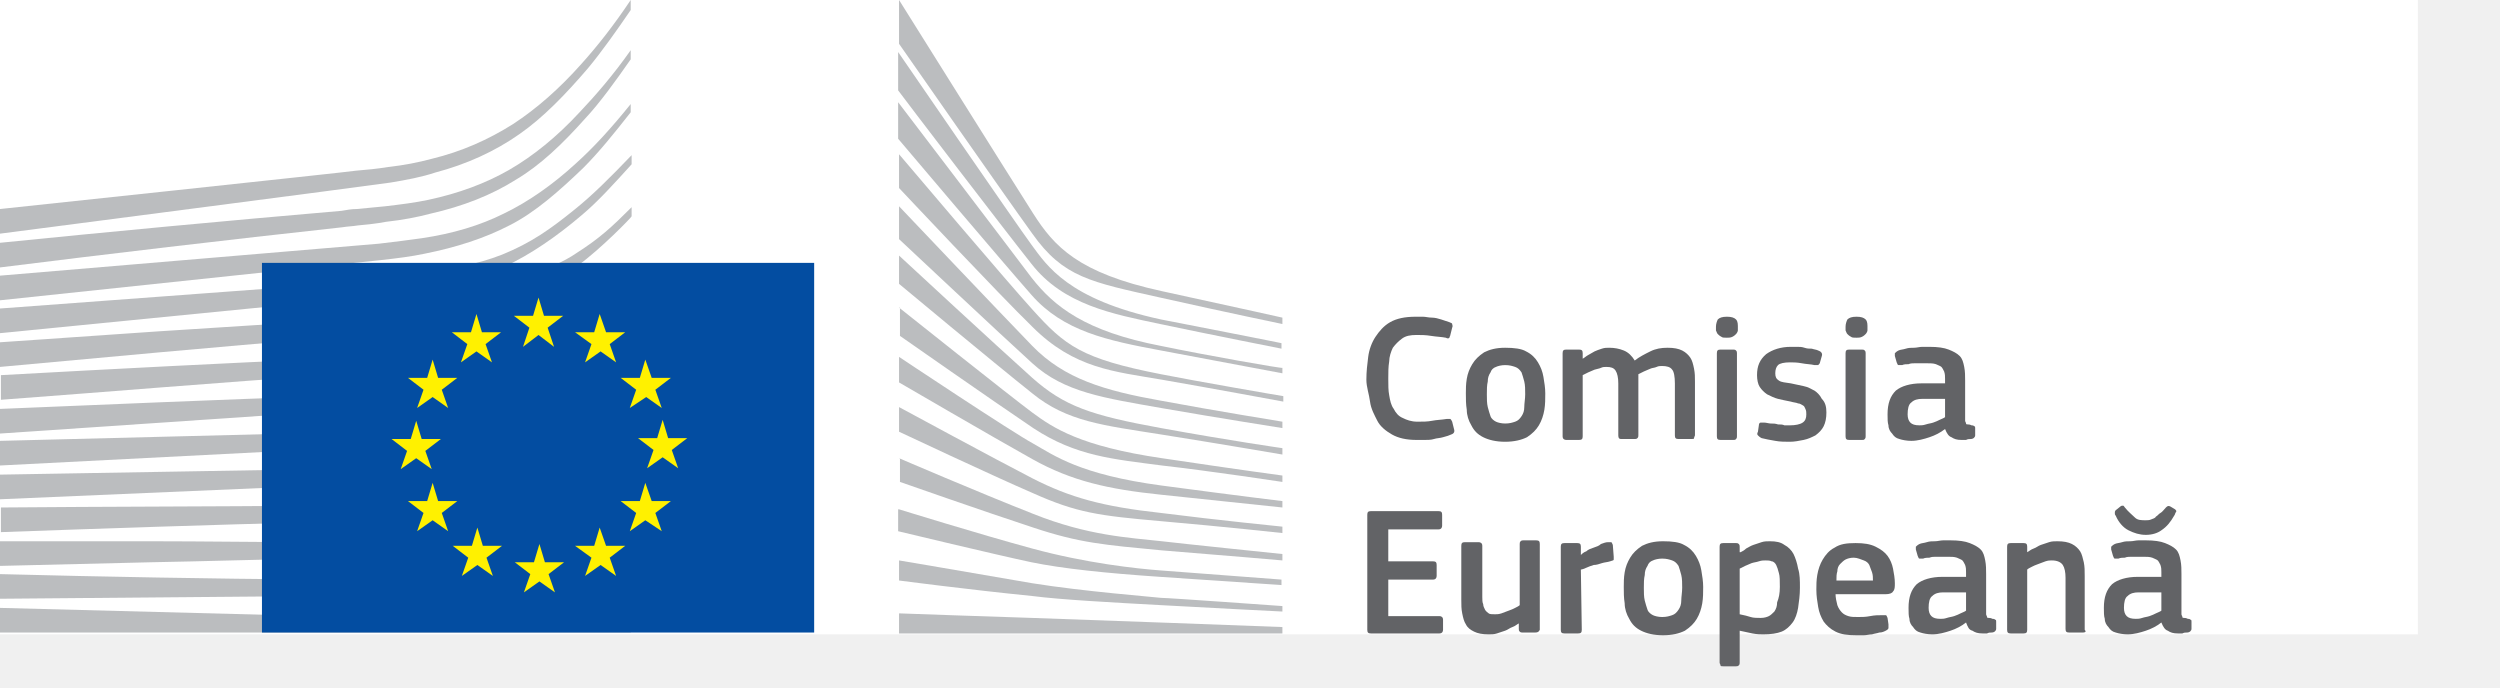
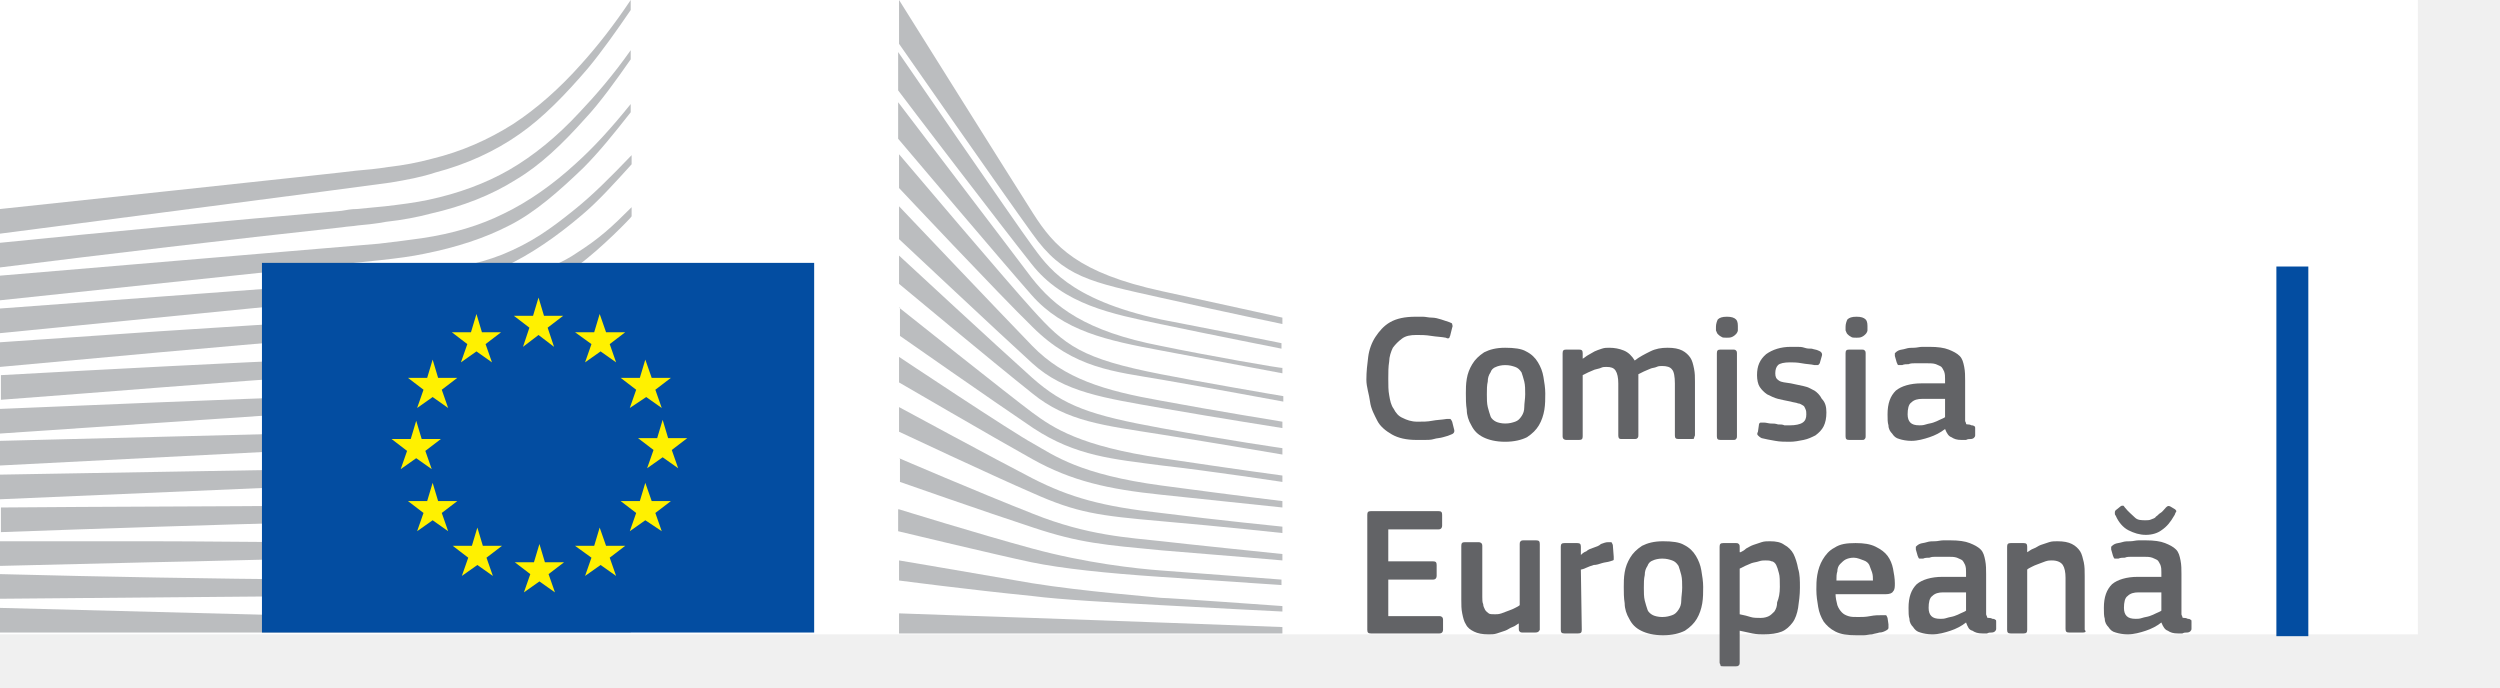
<svg xmlns="http://www.w3.org/2000/svg" version="1.1" id="Layer_1" x="0px" y="0px" viewBox="0 0 273.9 75.3" style="enable-background:new 0 0 273.9 75.3;" xml:space="preserve">
  <style type="text/css">
	.st0{fill:#FFFFFF;}
	.st1{fill:#BBBDBF;}
	.st2{fill:#034DA1;}
	.st3{fill:#FFF100;}
	.st4{fill:#626366;}
</style>
  <g>
    <path id="path-3" class="st0" d="M0,0h264.9v69.5H0V0z" />
  </g>
  <g id="Page-1">
    <g id="Version-2-menu" transform="translate(-131, -108)">
      <g id="Site-header" transform="translate(131, 108)">
        <g id="logo-copy">
          <g id="Group-20">
            <g id="Clip-39-Copy">
					</g>
            <g id="Group-18-Copy">
-               <path id="Fill-40" class="st1" d="M0,25.6c0,0,41.6-5.4,42.8-5.6c1.8-0.3,3.4-0.6,4.9-1.1c3.4-0.9,6.5-2.3,9.2-4.2        c2.6-1.8,5.1-4.4,7.5-7.2c1.5-1.8,3.2-4.2,4.7-6.4V0c-1.8,2.7-3.6,5-5.4,7c-2.4,2.7-4.9,4.9-7.5,6.6c-2.7,1.7-5.6,3-8.9,3.8        c-1.5,0.4-3,0.7-4.8,0.9c-1.2,0.2-2.3,0.3-3.5,0.4c-0.4,0.1-39,4.2-39,4.2V25.6z" />
+               <path id="Fill-40" class="st1" d="M0,25.6c0,0,41.6-5.4,42.8-5.6c1.8-0.3,3.4-0.6,4.9-1.1c3.4-0.9,6.5-2.3,9.2-4.2        c2.6-1.8,5.1-4.4,7.5-7.2c1.5-1.8,3.2-4.2,4.7-6.4V0c-1.8,2.7-3.6,5-5.4,7c-2.4,2.7-4.9,4.9-7.5,6.6c-2.7,1.7-5.6,3-8.9,3.8        c-1.5,0.4-3,0.7-4.8,0.9c-1.2,0.2-2.3,0.3-3.5,0.4c-0.4,0.1-39,4.2-39,4.2S0,25.6,0,25.6z" />
              <path id="Fill-41" class="st1" d="M55.8,18.6c-2.6,1.5-5.6,2.6-8.9,3.3c-1.4,0.3-3,0.5-4.7,0.7c-1,0.1-2.1,0.2-3.1,0.3        c-0.6,0-1.1,0.1-1.7,0.2C24.6,24.2,11.9,25.4,0,26.6v2.7c12-1.5,24.7-3,37.5-4.4c0.6-0.1,1.1-0.1,1.7-0.2        c1-0.1,2.1-0.2,3.1-0.4c1.8-0.2,3.4-0.5,4.9-0.9c3.5-0.8,6.6-2,9.3-3.7c2.7-1.6,5.1-3.9,7.6-6.7c1.6-1.7,3.4-4.2,5-6.5v-1        c-1.9,2.7-3.8,4.9-5.6,6.8C61,15,58.4,17.1,55.8,18.6" />
              <path id="Fill-42" class="st1" d="M63.1,17.9c-2.5,2.3-5.2,4.2-7.9,5.5c-2.6,1.3-5.6,2.2-9,2.7c-1.4,0.2-3,0.4-4.7,0.6L0,30.2        v2.7L36.9,29l4.8-0.5c1.8-0.2,3.4-0.4,4.8-0.7c3.5-0.7,6.6-1.7,9.3-3.1c2.8-1.4,5.5-3.8,8.1-6.3c1.7-1.7,3.4-3.8,5.2-6.1v-0.9        C67,14,65.1,16.1,63.1,17.9" />
              <path id="Fill-43" class="st1" d="M53.1,32c-2.4,1.4-4.2,2.1-7.7,2.5c-2.1,0.2-4.2,0.3-6.3,0.4c-1,0.1-2,0.1-3,0.2        c-6.3,0.4-12.4,0.8-18.7,1.2L0,37.5v2.7l17.5-1.6c5.7-0.5,12.2-1.1,18.7-1.6l4.7-0.4c1.8-0.1,3.3-0.3,4.7-0.5        c3.6-0.5,6.6-1.2,9.3-2.2c2.9-1.1,5.6-2.8,8.4-4.8c2.5-1.8,5.9-5.3,5.9-5.4v-1c-2.2,2.2-3.5,3.4-6,5        C60.2,29.8,55.2,30.8,53.1,32" />
              <path id="Fill-44" class="st1" d="M54,37.2c-2.6,0.8-5.6,1.3-9,1.6c-1.4,0.1-2.9,0.2-4.6,0.3l-4.6,0.2        c-11.5,0.5-23,1.1-35.7,1.8v2.7c12.1-0.9,23.9-1.9,35.8-2.7l4.6-0.3c1.8-0.1,3.3-0.2,4.7-0.4c3.5-0.4,6.6-1,9.2-1.9        c3-0.9,5.9-2.3,8.6-4.1c2-1.3,4-2.8,6.2-4.7l0,0c-2.3,2-4.5,2.4-6.7,3.8C59.7,35.1,56.8,36.3,54,37.2" />
              <path id="Fill-45" class="st1" d="M53.5,41.7c-2.6,0.6-5.5,1-9,1.3c-1.4,0.1-2.8,0.2-4.6,0.2l-4.6,0.2        C23.8,43.8,12,44.3,0,44.8v2.7c11.9-0.8,23.6-1.6,35.4-2.4l4.6-0.3c1.8-0.1,3.3-0.2,4.6-0.3c3.6-0.3,6.5-0.8,9.2-1.5        c3-0.8,6-1.9,8.7-3.4c2.1-1.1,4.3-2.5,6.5-4.2v-1.2c-2.4,1.7-4.7,3.2-7,4.3C59.4,40,56.5,41,53.5,41.7" />
              <path id="Fill-46" class="st1" d="M53.1,46.1c-2.6,0.5-5.5,0.8-9,1c-1.3,0.1-2.7,0.1-4.5,0.2L0,48.3V51l35.1-1.8l4.6-0.2        c1.8-0.1,3.2-0.2,4.6-0.3c3.5-0.3,6.4-0.7,9.1-1.2c3.1-0.6,6-1.6,8.8-2.8c2.3-1,4.5-2.1,6.9-3.6V40c-2.5,1.5-4.9,2.7-7.3,3.6        C59.1,44.7,56.1,45.6,53.1,46.1" />
              <path id="Fill-47" class="st1" d="M52.8,50.5c-4.9,0.7-9.9,0.7-14.7,0.8c-1.1,0-2.2,0-3.3,0.1L0,52v2.7l34.9-1.5        c1.1-0.1,2.2-0.1,3.3-0.1c4.9-0.2,9.9-0.4,14.8-1.2c3.1-0.5,6.1-1.2,8.9-2.2c2.3-0.8,4.7-1.8,7.2-3v-1        c-2.6,1.2-5.1,2.2-7.5,2.9C58.8,49.5,55.9,50.1,52.8,50.5" />
              <path id="Fill-48" class="st1" d="M52.6,55c-4.6,0.4-9.2,0.4-13.7,0.4c-1.4,0-2.8,0-4.2,0c-11.5,0.1-23,0.1-34.6,0.2v2.7        c11.1-0.4,22.9-0.8,34.7-1.1c1.4,0,2.8-0.1,4.2-0.1c4.5-0.1,9.2-0.2,13.8-0.7c3.2-0.3,6.1-0.9,8.9-1.6c2.4-0.6,5-1.4,7.5-2.4        v-1c-2.6,0.9-5.2,1.7-7.7,2.3C58.6,54.3,55.7,54.7,52.6,55" />
              <path id="Fill-49" class="st1" d="M52.4,59.4c-1.9,0.1-4,0.1-6.3,0.1c-0.9,0-1.8,0-2.6,0l-9-0.1c-6.1,0-12.2-0.1-17.9-0.1        L0,59.3V62l16.6-0.4c5.7-0.1,11.8-0.3,17.9-0.4l9-0.1c2.5,0,5.7-0.1,9-0.3c3.2-0.2,6.1-0.5,9-1c2.5-0.4,5.1-1,7.7-1.6v-1        c-2.7,0.6-5.3,1.1-7.9,1.5C58.5,59,55.6,59.3,52.4,59.4" />
              <path id="Fill-50" class="st1" d="M43.3,63.6l-8.9-0.1C23,63.4,11.6,63.2,0,62.9v2.7c11.1-0.1,22.8-0.2,34.4-0.3l8.9-0.1        c3-0.1,6-0.1,8.9-0.2c6.1-0.2,11.6-0.6,16.8-1.3v-0.9c-5.2,0.6-10.7,0.9-16.8,0.9C49.3,63.7,46.3,63.7,43.3,63.6" />
              <path id="Fill-51" class="st1" d="M69.1,68.4L0,66.6v2.7h69.1V68.4z" />
              <path id="Fill-52" class="st1" d="M62.9,23c-2.6,2.1-4.7,3.6-7.9,4.9c-2.8,1.1-5.8,1.6-9.2,2.1c-2.2,0.3-4.5,0.8-6.7,0.9        c-0.9,0.1-1.8,0.1-2.7,0.2L0,33.8v2.7l36.5-3.6l4.7-0.4c1.8-0.2,3.3-0.4,4.8-0.6c3.5-0.6,6.6-1.4,9.3-2.7        c2.8-1.3,5.7-3.3,8.4-5.6c1.8-1.5,3.6-3.5,5.5-5.6v-1C66.8,19.5,64.9,21.4,62.9,23" />
              <path id="Fill-53" class="st1" d="M98.5,0c0,0,12.4,19.8,14.7,23.4c2.3,3.6,4.9,6.5,14.1,8.5s13.2,2.9,13.2,2.9v0.7        c0,0-5.8-1.2-13.4-2.9s-10.6-2.2-14-7c-2.9-4-14.6-20.8-14.6-20.8V0z" />
              <path id="Fill-54" class="st1" d="M98.5,22.6c0,0,11.3,11.9,14.6,15.3c3.5,3.6,7.9,4.9,14.1,6c5.9,1.1,13.3,2.3,13.3,2.3v0.7        c0,0-7-1.1-13.3-2.2c-6.2-1.1-10.6-1.7-14.1-4.9c-3.2-2.9-14.6-13.6-14.6-13.6V22.6z" />
              <path id="Fill-55" class="st1" d="M98.5,28c0,0,10.8,10,14.6,13.4c3.5,3.1,6.4,4.1,14.1,5.5s13.3,2.2,13.3,2.2v0.7        c0,0-7-1.2-13.3-2.2s-10.3-1.4-14.1-4.5c-4.4-3.5-14.6-12-14.6-12V28z" />
-               <path id="Fill-56" class="st1" d="M98.5,33.7c0,0,12.3,9.8,14.6,11.5c2.3,1.7,5.3,3.7,14.2,5c8.7,1.3,13.2,1.9,13.2,1.9v0.7        c0,0-7.9-1.2-13.2-1.8c-5.3-0.7-9.4-1-14.1-4.1c-4.6-3.1-14.6-10.1-14.6-10.1v-3.1H98.5z" />
+               <path id="Fill-56" class="st1" d="M98.5,33.7c0,0,12.3,9.8,14.6,11.5c2.3,1.7,5.3,3.7,14.2,5c8.7,1.3,13.2,1.9,13.2,1.9v0.7        c0,0-7.9-1.2-13.2-1.8c-5.3-0.7-9.4-1-14.1-4.1c-4.6-3.1-14.6-10.1-14.6-10.1v-3.1C98.6,33.7,98.5,33.7,98.5,33.7z" />
              <path id="Fill-57" class="st1" d="M98.5,39.1c0,0,12.3,8.2,14.7,9.5c2.3,1.3,5.1,3.4,14.1,4.6c9,1.2,13.2,1.7,13.2,1.7v0.7        c0,0-7.5-0.8-13.3-1.4c-5.8-0.6-9.8-1.5-14.1-3.9c-4.3-2.4-14.6-8.4-14.6-8.4V39.1z" />
              <path id="Fill-58" class="st1" d="M98.5,44.6c0,0,10.9,5.9,14.6,7.8c4.1,2.1,7.7,3.1,14.1,3.8c6.3,0.8,13.3,1.5,13.3,1.5v0.7        c0,0-6.4-0.7-13.3-1.3c-6.8-0.6-9.2-0.9-14.1-3.1c-4.4-1.9-14.6-6.7-14.6-6.7V44.6z" />
-               <path id="Fill-59" class="st1" d="M98.5,50.2c0,0,8.6,3.7,14.7,6.1c6,2.4,10.5,2.6,14.1,3c1.6,0.2,13.2,1.4,13.2,1.4v0.7        c0,0-6.9-0.6-13.2-1.1c-6.3-0.6-9-0.8-14.1-2.5c-5.2-1.7-14.6-5-14.6-5v-2.6H98.5z" />
-               <path id="Fill-60" class="st1" d="M98.5,55.8c0,0,8.7,2.7,14.6,4.3s11.4,2.2,14.1,2.4s13.2,1,13.2,1v0.6c0,0-6-0.4-13.3-0.9        c-5.9-0.4-10.7-0.9-14.1-1.6c-3.8-0.8-14.6-3.4-14.6-3.4v-2.4H98.5z" />
+               <path id="Fill-59" class="st1" d="M98.5,50.2c0,0,8.6,3.7,14.7,6.1c6,2.4,10.5,2.6,14.1,3c1.6,0.2,13.2,1.4,13.2,1.4v0.7        c0,0-6.9-0.6-13.2-1.1c-6.3-0.6-9-0.8-14.1-2.5c-5.2-1.7-14.6-5-14.6-5v-2.6C98.6,50.2,98.5,50.2,98.5,50.2z" />
+               <path id="Fill-60" class="st1" d="M98.5,55.8c0,0,8.7,2.7,14.6,4.3s11.4,2.2,14.1,2.4s13.2,1,13.2,1v0.6c0,0-6-0.4-13.3-0.9        c-5.9-0.4-10.7-0.9-14.1-1.6c-3.8-0.8-14.6-3.4-14.6-3.4v-2.4C98.4,55.8,98.5,55.8,98.5,55.8z" />
              <path id="Fill-61" class="st1" d="M98.5,61.4c0,0,7.1,1.2,14.6,2.5c5.6,0.9,13.3,1.5,14.1,1.6c0.8,0,13.3,0.9,13.3,0.9V67        c0,0-8-0.4-13.3-0.7c-5.5-0.3-11-0.6-14.1-1c-7-0.7-14.6-1.7-14.6-1.7V61.4z" />
              <path id="Fill-62" class="st1" d="M98.5,67.2c0,0,11.2,0.4,14.6,0.5s27.4,1,27.4,1v0.7h-42V67.2z" />
              <path id="Fill-63" class="st1" d="M127.2,35c-10.2-2.2-12.5-5.9-14.2-8.2S98.4,5.7,98.4,5.7v4.2c0.5,0.7,11.5,15.1,14.6,19        c3.5,4.5,8.9,5.5,14.1,6.6c5.2,1.1,13.3,2.7,13.3,2.7v-0.6C140.5,37.6,129.8,35.5,127.2,35" />
              <path id="Fill-64" class="st1" d="M127.2,37.9c-8.3-1.6-11.7-4.3-14.2-7.5c-2.4-3.2-14.6-19.2-14.6-19.2v4        c0.5,0.6,11.6,13.7,14.6,17.1c3.5,4,8.3,5,14.2,6.1s13.3,2.5,13.3,2.5v-0.6C140.5,40.4,132,38.9,127.2,37.9" />
              <path id="Fill-65" class="st1" d="M127.2,41c-8.7-1.7-10.5-3.1-14.1-7.1c-2.3-2.5-14.1-16.4-14.6-17v3.7        c0,0,11,11.7,14.6,15.2c4.6,4.6,9,4.9,14.2,5.8c5.2,0.9,13.3,2.4,13.3,2.4v-0.6C140.5,43.4,130.7,41.7,127.2,41" />
              <path id="Fill-66" class="st2" d="M89.3,28.8H28.7v40.5h60.5V28.8H89.3z" />
              <path id="Fill-67" class="st3" d="M59.6,34.6h2.1L60,35.9l0.7,2.1L59,36.7L57.3,38l0.7-2.1l-1.7-1.3h2.1l0.6-2L59.6,34.6z" />
              <path id="Fill-68" class="st3" d="M59.7,61.6h2.1l-1.7,1.3l0.7,2l-1.7-1.2l-1.7,1.2l0.7-2l-1.7-1.3h2.1l0.6-2L59.7,61.6z" />
              <path id="Fill-69" class="st3" d="M66.4,59.8h2.1l-1.7,1.3l0.7,2l-1.7-1.2l-1.7,1.2l0.7-2L63,59.8h2.1l0.6-2L66.4,59.8z" />
              <path id="Fill-70" class="st3" d="M66.4,36.4h2.1l-1.7,1.3l0.7,2l-1.7-1.2l-1.7,1.2l0.7-2L63,36.4h2.1l0.6-2L66.4,36.4z" />
              <path id="Fill-71" class="st3" d="M71.4,41.4h2.1l-1.7,1.3l0.7,2l-1.7-1.2L69,44.7l0.7-2L68,41.4h2.1l0.6-2L71.4,41.4z" />
              <path id="Fill-72" class="st3" d="M71.4,54.9h2.1l-1.7,1.3l0.7,2L70.7,57L69,58.2l0.7-2L68,54.9h2.1l0.6-2L71.4,54.9z" />
              <path id="Fill-73" class="st3" d="M73.2,48h2.1l-1.7,1.3l0.7,2l-1.7-1.2l-1.7,1.2l0.7-2L69.9,48H72l0.6-2L73.2,48z" />
              <path id="Fill-74" class="st3" d="M52.8,36.4h2.1l-1.7,1.3l0.7,2l-1.7-1.2l-1.7,1.2l0.7-2l-1.7-1.3h2.1l0.6-2L52.8,36.4z" />
              <path id="Fill-75" class="st3" d="M48,41.4h2.1l-1.7,1.3l0.7,2l-1.7-1.2l-1.7,1.2l0.7-2l-1.7-1.3h2.1l0.6-2L48,41.4z" />
              <path id="Fill-76" class="st3" d="M46.2,48.1h2.1l-1.7,1.3l0.7,2l-1.7-1.2l-1.7,1.2l0.7-2l-1.7-1.3H45l0.6-2L46.2,48.1z" />
              <path id="Fill-77" class="st3" d="M48,54.9h2.1l-1.7,1.3l0.7,2L47.4,57l-1.7,1.2l0.7-2l-1.7-1.3h2.1l0.6-2L48,54.9z" />
              <path id="Fill-78" class="st3" d="M52.9,59.8H55l-1.7,1.3l0.7,2l-1.7-1.2l-1.7,1.2l0.7-2l-1.7-1.3h2.1l0.6-2L52.9,59.8z" />
            </g>
          </g>
        </g>
      </g>
    </g>
  </g>
  <g>
    <path class="st4" d="M149.7,41.6c0-0.9,0.1-1.7,0.2-2.5c0.1-0.8,0.4-1.6,0.8-2.2c0.4-0.6,0.9-1.2,1.6-1.6c0.7-0.4,1.6-0.6,2.8-0.6   c0.2,0,0.5,0,0.8,0s0.6,0.1,1,0.1c0.3,0,0.7,0.1,1,0.2c0.3,0.1,0.6,0.2,0.9,0.3c0.2,0.1,0.3,0.1,0.3,0.2s0.1,0.2,0,0.4l-0.2,0.8   c0,0.1-0.1,0.2-0.1,0.3c-0.1,0.1-0.2,0.1-0.4,0c-0.5-0.1-1-0.1-1.6-0.2c-0.6-0.1-1.1-0.1-1.6-0.1c-0.7,0-1.2,0.1-1.6,0.4   c-0.4,0.3-0.7,0.6-1,1c-0.2,0.4-0.4,1-0.4,1.5c-0.1,0.6-0.1,1.2-0.1,1.9s0,1.3,0.1,1.8c0.1,0.6,0.2,1.1,0.5,1.5   c0.2,0.4,0.5,0.8,1,1c0.4,0.2,0.9,0.4,1.6,0.4c0.6,0,1.1,0,1.6-0.1s1-0.1,1.6-0.2c0.2,0,0.3,0,0.4,0c0.1,0.1,0.1,0.1,0.2,0.3   l0.2,0.8c0.1,0.3,0,0.5-0.3,0.6c-0.2,0.1-0.5,0.2-0.9,0.3c-0.3,0.1-0.7,0.1-1,0.2c-0.3,0.1-0.7,0.1-1,0.1s-0.6,0-0.9,0   c-1.1,0-2-0.2-2.7-0.6c-0.7-0.4-1.3-0.9-1.6-1.5s-0.7-1.3-0.8-2.1S149.7,42.4,149.7,41.6z" />
    <path class="st4" d="M169.3,43.1c0,0.6,0,1.2-0.1,1.8s-0.3,1.2-0.6,1.7s-0.7,0.9-1.3,1.3c-0.6,0.3-1.4,0.5-2.4,0.5   s-1.8-0.2-2.4-0.5s-1-0.7-1.3-1.3c-0.3-0.5-0.5-1.1-0.5-1.7c-0.1-0.6-0.1-1.2-0.1-1.8c0-0.5,0-1,0.1-1.6s0.3-1.1,0.6-1.6   s0.7-0.9,1.3-1.3c0.6-0.3,1.3-0.5,2.3-0.5s1.8,0.1,2.3,0.4c0.6,0.3,1,0.7,1.3,1.2s0.5,1,0.6,1.6C169.2,41.9,169.3,42.5,169.3,43.1z    M167.1,43.2c0-0.5,0-1-0.1-1.4s-0.2-0.7-0.3-1c-0.2-0.3-0.4-0.5-0.7-0.6s-0.6-0.2-1.1-0.2c-0.4,0-0.8,0.1-1,0.2   c-0.3,0.1-0.5,0.3-0.6,0.6c-0.2,0.3-0.3,0.6-0.3,1c-0.1,0.4-0.1,0.9-0.1,1.4s0,1,0.1,1.4s0.2,0.7,0.3,1s0.4,0.5,0.6,0.6   s0.6,0.2,1,0.2c0.5,0,0.8-0.1,1.1-0.2c0.3-0.1,0.5-0.3,0.7-0.6s0.3-0.6,0.3-1S167.1,43.7,167.1,43.2z" />
    <path class="st4" d="M185.6,48c0,0.1-0.1,0.1-0.3,0.1h-1.4c-0.3,0-0.4-0.1-0.4-0.4V42c0-0.7-0.1-1.3-0.3-1.5   c-0.2-0.3-0.6-0.4-1.1-0.4c-0.2,0-0.4,0-0.6,0.1c-0.2,0.1-0.5,0.1-0.7,0.2c-0.2,0.1-0.5,0.2-0.7,0.3s-0.4,0.2-0.6,0.3   c0,0.1,0,0.2,0,0.4s0,0.4,0,0.6v5.7c0,0.1,0,0.2-0.1,0.3s-0.2,0.1-0.3,0.1h-1.5c-0.2,0-0.3-0.1-0.3-0.4V42c0-0.6-0.1-1.1-0.3-1.4   c-0.2-0.3-0.5-0.4-1-0.4c-0.2,0-0.4,0-0.6,0.1s-0.4,0.1-0.7,0.2c-0.2,0.1-0.5,0.2-0.7,0.3s-0.4,0.2-0.6,0.3v6.7   c0,0.3-0.1,0.4-0.4,0.4h-1.4c-0.2,0-0.4-0.1-0.4-0.4v-9.1c0-0.3,0.1-0.4,0.4-0.4h1.4c0.3,0,0.4,0.1,0.4,0.4v0.6l0,0   c0.2-0.1,0.4-0.3,0.6-0.4s0.5-0.3,0.7-0.4s0.5-0.2,0.8-0.3s0.5-0.1,0.8-0.1c0.6,0,1.1,0.1,1.6,0.3s0.9,0.6,1.2,1.1   c0.5-0.4,1.1-0.7,1.7-1c0.6-0.3,1.2-0.4,1.9-0.4s1.2,0.1,1.6,0.3c0.4,0.2,0.7,0.5,0.9,0.8s0.3,0.7,0.4,1.2c0.1,0.5,0.1,0.9,0.1,1.4   v5.9C185.6,47.9,185.6,48,185.6,48z" />
    <path class="st4" d="M190.4,35.7c0,0.2,0,0.3,0,0.5c0,0.1-0.1,0.3-0.2,0.4c-0.1,0.1-0.2,0.2-0.4,0.3s-0.4,0.1-0.6,0.1   c-0.3,0-0.5,0-0.6-0.1c-0.2-0.1-0.3-0.2-0.4-0.3c-0.1-0.1-0.1-0.2-0.2-0.4c0-0.1,0-0.3,0-0.4c0-0.3,0.1-0.6,0.2-0.8   c0.2-0.2,0.5-0.3,1-0.3s0.8,0.1,1,0.3C190.3,35.1,190.4,35.3,190.4,35.7z M190.3,47.8c0,0.1,0,0.2-0.1,0.3s-0.1,0.1-0.3,0.1h-1.4   c-0.3,0-0.4-0.1-0.4-0.4v-9.1c0-0.3,0.1-0.4,0.4-0.4h1.4c0.1,0,0.2,0,0.3,0.1s0.1,0.2,0.1,0.3V47.8z" />
    <path class="st4" d="M200.1,45.2c0,0.6-0.1,1.1-0.3,1.5s-0.5,0.7-0.9,1c-0.4,0.2-0.8,0.4-1.3,0.5s-1,0.2-1.5,0.2s-1.1,0-1.6-0.1   c-0.6-0.1-1.1-0.2-1.5-0.3c-0.2-0.1-0.3-0.2-0.4-0.3s-0.1-0.2,0-0.4l0.1-0.7c0-0.2,0.1-0.3,0.2-0.3s0.2,0,0.4,0s0.5,0.1,0.7,0.1   c0.3,0,0.5,0,0.8,0.1c0.3,0,0.5,0,0.7,0.1c0.2,0,0.4,0,0.6,0c0.6,0,1.1-0.1,1.4-0.3s0.4-0.5,0.4-0.9c0-0.2,0-0.4-0.1-0.6   s-0.1-0.3-0.3-0.4s-0.3-0.2-0.5-0.2c-0.2-0.1-0.5-0.1-0.8-0.2c-0.5-0.1-1-0.2-1.4-0.3s-0.8-0.3-1.2-0.5c-0.3-0.2-0.6-0.5-0.8-0.8   s-0.3-0.8-0.3-1.3c0-1,0.3-1.7,1-2.3c0.7-0.5,1.6-0.8,2.7-0.8c0.2,0,0.4,0,0.7,0s0.5,0,0.8,0.1s0.5,0.1,0.8,0.1   c0.3,0.1,0.5,0.1,0.7,0.2c0.3,0.1,0.5,0.3,0.4,0.6l-0.2,0.7c0,0.1-0.1,0.2-0.2,0.3c-0.1,0-0.2,0-0.4,0c-0.4-0.1-0.9-0.1-1.4-0.2   s-1-0.1-1.3-0.1c-0.6,0-1.1,0.1-1.3,0.3s-0.3,0.5-0.3,0.9s0.1,0.6,0.4,0.8s0.7,0.2,1.3,0.3c0.5,0.1,0.9,0.2,1.4,0.3   s0.8,0.3,1.2,0.5c0.3,0.2,0.6,0.5,0.8,0.9C200,44.1,200.1,44.6,200.1,45.2z" />
    <path class="st4" d="M204.6,35.7c0,0.2,0,0.3,0,0.5c0,0.1-0.1,0.3-0.2,0.4c-0.1,0.1-0.2,0.2-0.4,0.3s-0.4,0.1-0.6,0.1   c-0.3,0-0.5,0-0.6-0.1c-0.2-0.1-0.3-0.2-0.4-0.3c-0.1-0.1-0.1-0.2-0.2-0.4c0-0.1,0-0.3,0-0.4c0-0.3,0.1-0.6,0.2-0.8   c0.2-0.2,0.5-0.3,1-0.3s0.8,0.1,1,0.3C204.5,35.1,204.6,35.3,204.6,35.7z M204.4,47.8c0,0.1,0,0.2-0.1,0.3s-0.1,0.1-0.3,0.1h-1.4   c-0.3,0-0.4-0.1-0.4-0.4v-9.1c0-0.3,0.1-0.4,0.4-0.4h1.4c0.1,0,0.2,0,0.3,0.1s0.1,0.2,0.1,0.3V47.8z" />
-     <path class="st4" d="M213.1,47c-0.5,0.4-1.1,0.7-1.7,0.9c-0.6,0.2-1.3,0.4-2,0.4c-0.5,0-1-0.1-1.3-0.2c-0.4-0.1-0.6-0.3-0.8-0.6   c-0.2-0.2-0.4-0.5-0.4-0.9c-0.1-0.3-0.1-0.7-0.1-1.2c0-1.2,0.3-2,0.9-2.6c0.6-0.5,1.6-0.8,2.8-0.8h2.6v-0.5c0-0.3,0-0.5-0.1-0.8   c-0.1-0.2-0.2-0.4-0.3-0.5s-0.4-0.2-0.6-0.3c-0.3-0.1-0.6-0.1-1-0.1c-0.2,0-0.4,0-0.6,0s-0.5,0-0.7,0s-0.5,0-0.7,0.1   c-0.2,0-0.5,0-0.7,0.1c-0.2,0-0.3,0-0.4,0c-0.1,0-0.1-0.1-0.2-0.3l-0.2-0.7c0-0.1,0-0.2,0-0.3c0.1-0.1,0.2-0.2,0.4-0.3   s0.5-0.1,0.8-0.2c0.3-0.1,0.6-0.1,0.9-0.1c0.3,0,0.6-0.1,0.9-0.1c0.3,0,0.6,0,0.8,0c0.9,0,1.6,0.1,2.1,0.3s0.9,0.4,1.2,0.7   s0.4,0.7,0.5,1.2s0.1,1,0.1,1.5v3.9c0,0.2,0,0.4,0,0.5s0.1,0.2,0.1,0.3s0.1,0.1,0.2,0.1c0.1,0,0.2,0,0.4,0.1c0.1,0,0.2,0,0.3,0.1   c0.1,0,0.1,0.1,0.1,0.2v0.8c0,0.2-0.2,0.4-0.5,0.4c-0.2,0-0.3,0-0.5,0.1c-0.2,0-0.3,0-0.5,0c-0.5,0-0.8-0.1-1.1-0.3   C213.5,47.8,213.3,47.5,213.1,47L213.1,47z M213,43.7h-2.4c-0.5,0-0.9,0.1-1.2,0.4c-0.3,0.2-0.4,0.7-0.4,1.3c0,0.4,0.1,0.7,0.3,0.9   s0.5,0.3,1,0.3c0.2,0,0.4,0,0.7-0.1s0.5-0.1,0.8-0.2c0.3-0.1,0.5-0.2,0.7-0.3s0.5-0.2,0.6-0.3v-2H213z" />
+     <path class="st4" d="M213.1,47c-0.5,0.4-1.1,0.7-1.7,0.9c-0.6,0.2-1.3,0.4-2,0.4c-0.5,0-1-0.1-1.3-0.2c-0.4-0.1-0.6-0.3-0.8-0.6   c-0.2-0.2-0.4-0.5-0.4-0.9c-0.1-0.3-0.1-0.7-0.1-1.2c0-1.2,0.3-2,0.9-2.6c0.6-0.5,1.6-0.8,2.8-0.8h2.6v-0.5c0-0.3,0-0.5-0.1-0.8   c-0.1-0.2-0.2-0.4-0.3-0.5s-0.4-0.2-0.6-0.3c-0.3-0.1-0.6-0.1-1-0.1c-0.2,0-0.4,0-0.6,0s-0.5,0-0.7,0s-0.5,0-0.7,0.1   c-0.2,0-0.5,0-0.7,0.1c-0.2,0-0.3,0-0.4,0c-0.1,0-0.1-0.1-0.2-0.3l-0.2-0.7c0-0.1,0-0.2,0-0.3c0.1-0.1,0.2-0.2,0.4-0.3   s0.5-0.1,0.8-0.2c0.3-0.1,0.6-0.1,0.9-0.1c0.3,0,0.6-0.1,0.9-0.1c0.3,0,0.6,0,0.8,0c0.9,0,1.6,0.1,2.1,0.3s0.9,0.4,1.2,0.7   s0.4,0.7,0.5,1.2s0.1,1,0.1,1.5v3.9c0,0.2,0,0.4,0,0.5s0.1,0.2,0.1,0.3s0.1,0.1,0.2,0.1c0.1,0,0.2,0,0.4,0.1c0.1,0,0.2,0,0.3,0.1   c0.1,0,0.1,0.1,0.1,0.2v0.8c0,0.2-0.2,0.4-0.5,0.4c-0.2,0-0.3,0-0.5,0.1c-0.2,0-0.3,0-0.5,0c-0.5,0-0.8-0.1-1.1-0.3   C213.5,47.8,213.3,47.5,213.1,47L213.1,47z M213,43.7h-2.4c-0.5,0-0.9,0.1-1.2,0.4c-0.3,0.2-0.4,0.7-0.4,1.3c0,0.4,0.1,0.7,0.3,0.9   s0.5,0.3,1,0.3c0.2,0,0.4,0,0.7-0.1s0.5-0.1,0.8-0.2c0.3-0.1,0.5-0.2,0.7-0.3s0.5-0.2,0.6-0.3v-2C213.1,43.7,213,43.7,213,43.7z" />
    <path class="st4" d="M149.8,56.4c0-0.3,0.1-0.4,0.4-0.4h7.4c0.3,0,0.4,0.1,0.4,0.4v1.2c0,0.2-0.1,0.4-0.4,0.4h-5.5v3.5h4.9   c0.3,0,0.4,0.1,0.4,0.4v1.2c0,0.2-0.1,0.4-0.4,0.4h-4.9v4h5.6c0.2,0,0.4,0.1,0.4,0.4V69c0,0.2-0.1,0.4-0.4,0.4h-7.5   c-0.3,0-0.4-0.1-0.4-0.4V56.4z" />
    <path class="st4" d="M168.2,69.3h-1.4c-0.1,0-0.2,0-0.3-0.1s-0.1-0.2-0.1-0.3v-0.6l0,0c-0.2,0.1-0.4,0.3-0.7,0.4s-0.5,0.3-0.8,0.4   s-0.6,0.2-0.9,0.3s-0.6,0.1-0.9,0.1c-0.7,0-1.2-0.1-1.6-0.3c-0.4-0.2-0.7-0.4-0.9-0.8c-0.2-0.3-0.3-0.7-0.4-1.2   c-0.1-0.5-0.1-0.9-0.1-1.5v-5.9c0-0.3,0.1-0.4,0.4-0.4h1.5c0.2,0,0.4,0.1,0.4,0.4v5.6c0,0.3,0,0.6,0.1,0.8c0,0.2,0.1,0.4,0.2,0.6   c0.1,0.2,0.3,0.3,0.4,0.4s0.4,0.1,0.7,0.1c0.2,0,0.4,0,0.7-0.1s0.5-0.2,0.8-0.3c0.3-0.1,0.5-0.2,0.7-0.3s0.4-0.2,0.5-0.3v-6.7   c0-0.1,0-0.2,0.1-0.3s0.2-0.1,0.3-0.1h1.4c0.3,0,0.4,0.1,0.4,0.4V69C168.6,69.2,168.5,69.3,168.2,69.3z" />
    <path class="st4" d="M173.3,69c0,0.3-0.1,0.4-0.4,0.4h-1.5c-0.3,0-0.4-0.1-0.4-0.4v-9.1c0-0.3,0.1-0.4,0.4-0.4h1.4   c0.3,0,0.4,0.1,0.4,0.4v0.9l0,0c0.1-0.1,0.3-0.3,0.6-0.4c0.2-0.2,0.5-0.3,0.8-0.4c0.3-0.1,0.6-0.2,0.8-0.4c0.3-0.1,0.5-0.2,0.8-0.2   c0.1,0,0.2,0,0.3,0s0.1,0.1,0.2,0.3l0.1,1.3c0,0.1,0,0.3,0,0.3c0,0.1-0.1,0.1-0.4,0.2c-0.3,0.1-0.6,0.1-0.9,0.2s-0.6,0.2-0.9,0.2   c-0.3,0.1-0.6,0.2-0.8,0.3s-0.5,0.2-0.6,0.2L173.3,69L173.3,69z" />
    <path class="st4" d="M186.6,64.3c0,0.6,0,1.2-0.1,1.8s-0.3,1.2-0.6,1.7s-0.7,0.9-1.3,1.3c-0.6,0.3-1.4,0.5-2.4,0.5   s-1.8-0.2-2.4-0.5s-1-0.7-1.3-1.3c-0.3-0.5-0.5-1.1-0.5-1.7c-0.1-0.6-0.1-1.2-0.1-1.8c0-0.5,0-1,0.1-1.6s0.3-1.1,0.6-1.6   s0.7-0.9,1.3-1.3c0.6-0.3,1.3-0.5,2.3-0.5s1.8,0.1,2.3,0.4c0.6,0.3,1,0.7,1.3,1.2s0.5,1,0.6,1.6C186.5,63.1,186.6,63.7,186.6,64.3z    M184.3,64.4c0-0.5,0-1-0.1-1.4s-0.2-0.7-0.3-1c-0.2-0.3-0.4-0.5-0.7-0.6s-0.6-0.2-1.1-0.2c-0.4,0-0.8,0.1-1,0.2   c-0.3,0.1-0.5,0.3-0.6,0.6c-0.2,0.3-0.3,0.6-0.3,1c-0.1,0.4-0.1,0.9-0.1,1.4s0,1,0.1,1.4s0.2,0.7,0.3,1s0.4,0.5,0.6,0.6   s0.6,0.2,1,0.2c0.5,0,0.8-0.1,1.1-0.2s0.5-0.3,0.7-0.6c0.2-0.3,0.3-0.6,0.3-1S184.3,64.9,184.3,64.4z" />
    <path class="st4" d="M197.2,64.4c0,0.8-0.1,1.5-0.2,2.2c-0.1,0.6-0.3,1.2-0.6,1.6s-0.7,0.8-1.2,1s-1.2,0.3-2,0.3   c-0.3,0-0.7,0-1.2-0.1s-0.9-0.2-1.4-0.3l0,0v3.5c0,0.1,0,0.2-0.1,0.3s-0.2,0.1-0.3,0.1h-1.4c-0.2,0-0.3,0-0.3-0.1s-0.1-0.2-0.1-0.3   V59.9c0-0.3,0.1-0.4,0.4-0.4h1.4c0.1,0,0.2,0,0.3,0.1s0.1,0.2,0.1,0.3v0.6h0.1c0.2-0.1,0.4-0.2,0.6-0.4c0.2-0.1,0.5-0.3,0.8-0.4   c0.3-0.1,0.6-0.2,0.9-0.3s0.6-0.1,0.9-0.1c0.7,0,1.2,0.1,1.6,0.4c0.4,0.2,0.8,0.6,1,1s0.4,1,0.5,1.6   C197.2,62.9,197.2,63.6,197.2,64.4z M195,64.3c0-0.6,0-1.2-0.1-1.5c-0.1-0.4-0.2-0.7-0.3-0.9s-0.3-0.4-0.5-0.4   c-0.2-0.1-0.4-0.1-0.7-0.1c-0.2,0-0.4,0-0.7,0.1s-0.5,0.1-0.8,0.2c-0.2,0.1-0.5,0.2-0.7,0.3s-0.4,0.2-0.6,0.3v5   c0.5,0.1,0.9,0.2,1.2,0.3s0.7,0.1,1.1,0.1c0.4,0,0.7-0.1,0.9-0.2s0.4-0.3,0.6-0.5c0.2-0.3,0.3-0.6,0.3-1   C194.9,65.5,195,65,195,64.3z" />
-     <path class="st4" d="M201.1,65c0,0.5,0.1,0.9,0.2,1.3c0.1,0.3,0.3,0.6,0.5,0.8c0.2,0.2,0.4,0.3,0.7,0.4s0.6,0.1,1.1,0.1   c0.4,0,0.8,0,1.3-0.1s0.9-0.1,1.3-0.1c0.2,0,0.3,0,0.4,0c0.1,0,0.1,0.1,0.2,0.3l0.1,0.7c0,0.1,0,0.3,0,0.4s-0.1,0.2-0.3,0.3   c-0.2,0.1-0.4,0.2-0.7,0.2c-0.3,0.1-0.5,0.1-0.8,0.2c-0.3,0-0.6,0.1-0.9,0.1c-0.3,0-0.6,0-0.8,0c-1,0-1.7-0.1-2.3-0.4   s-1-0.7-1.3-1.1c-0.3-0.5-0.5-1-0.6-1.6s-0.2-1.2-0.2-1.9c0-0.5,0-1,0.1-1.6s0.3-1.2,0.6-1.7s0.7-1,1.3-1.3   c0.6-0.4,1.3-0.5,2.3-0.5c0.9,0,1.6,0.1,2.2,0.4c0.6,0.3,1,0.6,1.3,1s0.5,0.9,0.6,1.4s0.2,1.1,0.2,1.6c0,0.4,0,0.7-0.2,0.9   c-0.1,0.2-0.4,0.3-0.8,0.3h-5.5V65z M203.1,61.1c-0.4,0-0.7,0.1-0.9,0.2c-0.2,0.1-0.4,0.3-0.6,0.5c-0.2,0.2-0.3,0.5-0.3,0.8   c-0.1,0.3-0.1,0.6-0.1,1h4c0-0.3,0-0.6-0.1-0.9s-0.2-0.5-0.3-0.8c-0.1-0.2-0.3-0.4-0.6-0.5S203.5,61.1,203.1,61.1z" />
-     <path class="st4" d="M215.4,68.2c-0.5,0.4-1.1,0.7-1.7,0.9c-0.6,0.2-1.3,0.4-2,0.4c-0.5,0-1-0.1-1.3-0.2c-0.4-0.1-0.6-0.3-0.8-0.6   c-0.2-0.2-0.4-0.5-0.4-0.9c-0.1-0.3-0.1-0.7-0.1-1.2c0-1.2,0.3-2,0.9-2.6c0.6-0.5,1.6-0.8,2.8-0.8h2.6v-0.5c0-0.3,0-0.5-0.1-0.8   c-0.1-0.2-0.2-0.4-0.3-0.5s-0.4-0.2-0.6-0.3c-0.3-0.1-0.6-0.1-1-0.1c-0.2,0-0.4,0-0.6,0s-0.5,0-0.7,0s-0.5,0-0.7,0.1   c-0.2,0-0.5,0-0.7,0.1c-0.2,0-0.3,0-0.4,0c-0.1,0-0.1-0.1-0.2-0.3l-0.2-0.7c0-0.1,0-0.2,0-0.3c0.1-0.1,0.2-0.2,0.4-0.3   s0.5-0.1,0.8-0.2c0.3-0.1,0.6-0.1,0.9-0.1c0.3,0,0.6-0.1,0.9-0.1c0.3,0,0.6,0,0.8,0c0.9,0,1.6,0.1,2.1,0.3s0.9,0.4,1.2,0.7   s0.4,0.7,0.5,1.2s0.1,1,0.1,1.5v3.9c0,0.2,0,0.4,0,0.5s0.1,0.2,0.1,0.3s0.1,0.1,0.2,0.1c0.1,0,0.2,0,0.4,0.1c0.1,0,0.2,0,0.3,0.1   c0.1,0,0.1,0.1,0.1,0.2v0.8c0,0.2-0.2,0.4-0.5,0.4c-0.2,0-0.3,0-0.5,0.1c-0.2,0-0.3,0-0.5,0c-0.5,0-0.8-0.1-1.1-0.3   C215.7,69,215.6,68.7,215.4,68.2L215.4,68.2z M215.3,64.9h-2.4c-0.5,0-0.9,0.1-1.2,0.4c-0.3,0.2-0.4,0.7-0.4,1.3   c0,0.4,0.1,0.7,0.3,0.9s0.5,0.3,1,0.3c0.2,0,0.4,0,0.7-0.1s0.5-0.1,0.8-0.2s0.5-0.2,0.7-0.3c0.2-0.1,0.5-0.2,0.6-0.3v-2H215.3z" />
+     <path class="st4" d="M201.1,65c0,0.5,0.1,0.9,0.2,1.3c0.1,0.3,0.3,0.6,0.5,0.8c0.2,0.2,0.4,0.3,0.7,0.4s0.6,0.1,1.1,0.1   c0.4,0,0.8,0,1.3-0.1s0.9-0.1,1.3-0.1c0.2,0,0.3,0,0.4,0c0.1,0,0.1,0.1,0.2,0.3l0.1,0.7c0,0.1,0,0.3,0,0.4s-0.1,0.2-0.3,0.3   c-0.2,0.1-0.4,0.2-0.7,0.2c-0.3,0.1-0.5,0.1-0.8,0.2c-0.3,0-0.6,0.1-0.9,0.1c-0.3,0-0.6,0-0.8,0c-1,0-1.7-0.1-2.3-0.4   s-1-0.7-1.3-1.1c-0.3-0.5-0.5-1-0.6-1.6s-0.2-1.2-0.2-1.9c0-0.5,0-1,0.1-1.6s0.3-1.2,0.6-1.7s0.7-1,1.3-1.3   c0.6-0.4,1.3-0.5,2.3-0.5c0.9,0,1.6,0.1,2.2,0.4c0.6,0.3,1,0.6,1.3,1s0.5,0.9,0.6,1.4s0.2,1.1,0.2,1.6c0,0.4,0,0.7-0.2,0.9   c-0.1,0.2-0.4,0.3-0.8,0.3h-5.5L201.1,65L201.1,65z M203.1,61.1c-0.4,0-0.7,0.1-0.9,0.2c-0.2,0.1-0.4,0.3-0.6,0.5   c-0.2,0.2-0.3,0.5-0.3,0.8c-0.1,0.3-0.1,0.6-0.1,1h4c0-0.3,0-0.6-0.1-0.9s-0.2-0.5-0.3-0.8c-0.1-0.2-0.3-0.4-0.6-0.5   S203.5,61.1,203.1,61.1z" />
+     <path class="st4" d="M215.4,68.2c-0.5,0.4-1.1,0.7-1.7,0.9c-0.6,0.2-1.3,0.4-2,0.4c-0.5,0-1-0.1-1.3-0.2c-0.4-0.1-0.6-0.3-0.8-0.6   c-0.2-0.2-0.4-0.5-0.4-0.9c-0.1-0.3-0.1-0.7-0.1-1.2c0-1.2,0.3-2,0.9-2.6c0.6-0.5,1.6-0.8,2.8-0.8h2.6v-0.5c0-0.3,0-0.5-0.1-0.8   c-0.1-0.2-0.2-0.4-0.3-0.5s-0.4-0.2-0.6-0.3c-0.3-0.1-0.6-0.1-1-0.1c-0.2,0-0.4,0-0.6,0s-0.5,0-0.7,0s-0.5,0-0.7,0.1   c-0.2,0-0.5,0-0.7,0.1c-0.2,0-0.3,0-0.4,0c-0.1,0-0.1-0.1-0.2-0.3l-0.2-0.7c0-0.1,0-0.2,0-0.3c0.1-0.1,0.2-0.2,0.4-0.3   s0.5-0.1,0.8-0.2c0.3-0.1,0.6-0.1,0.9-0.1c0.3,0,0.6-0.1,0.9-0.1c0.3,0,0.6,0,0.8,0c0.9,0,1.6,0.1,2.1,0.3s0.9,0.4,1.2,0.7   s0.4,0.7,0.5,1.2s0.1,1,0.1,1.5v3.9c0,0.2,0,0.4,0,0.5s0.1,0.2,0.1,0.3s0.1,0.1,0.2,0.1c0.1,0,0.2,0,0.4,0.1c0.1,0,0.2,0,0.3,0.1   c0.1,0,0.1,0.1,0.1,0.2v0.8c0,0.2-0.2,0.4-0.5,0.4c-0.2,0-0.3,0-0.5,0.1c-0.2,0-0.3,0-0.5,0c-0.5,0-0.8-0.1-1.1-0.3   C215.7,69,215.6,68.7,215.4,68.2L215.4,68.2z M215.3,64.9h-2.4c-0.5,0-0.9,0.1-1.2,0.4c-0.3,0.2-0.4,0.7-0.4,1.3   c0,0.4,0.1,0.7,0.3,0.9s0.5,0.3,1,0.3c0.2,0,0.4,0,0.7-0.1s0.5-0.1,0.8-0.2s0.5-0.2,0.7-0.3c0.2-0.1,0.5-0.2,0.6-0.3v-2   C215.4,64.9,215.3,64.9,215.3,64.9z" />
    <path class="st4" d="M228.5,69.2c-0.1,0.1-0.2,0.1-0.3,0.1h-1.5c-0.3,0-0.4-0.1-0.4-0.4v-5.6c0-0.6-0.1-1.1-0.3-1.4   s-0.6-0.5-1.2-0.5c-0.2,0-0.4,0-0.7,0.1s-0.5,0.2-0.8,0.3s-0.5,0.2-0.7,0.3s-0.4,0.2-0.5,0.3V69c0,0.3-0.1,0.4-0.4,0.4h-1.4   c-0.3,0-0.4-0.1-0.4-0.4v-9.1c0-0.3,0.1-0.4,0.4-0.4h1.4c0.3,0,0.4,0.1,0.4,0.4v0.6l0,0l0,0c0.2-0.1,0.4-0.3,0.7-0.4   c0.3-0.1,0.5-0.3,0.8-0.4s0.6-0.2,0.9-0.3s0.6-0.1,0.9-0.1c0.7,0,1.2,0.1,1.6,0.3c0.4,0.2,0.7,0.5,0.9,0.8s0.3,0.8,0.4,1.2   c0.1,0.5,0.1,0.9,0.1,1.5V69C228.5,69.1,228.5,69.2,228.5,69.2z" />
-     <path class="st4" d="M236.8,68.2c-0.5,0.4-1.1,0.7-1.7,0.9c-0.6,0.2-1.3,0.4-2,0.4c-0.5,0-1-0.1-1.3-0.2c-0.4-0.1-0.6-0.3-0.8-0.6   c-0.2-0.2-0.4-0.5-0.4-0.9c-0.1-0.3-0.1-0.7-0.1-1.2c0-1.2,0.3-2,0.9-2.6c0.6-0.5,1.6-0.8,2.8-0.8h2.6v-0.5c0-0.3,0-0.5-0.1-0.8   c-0.1-0.2-0.2-0.4-0.3-0.5s-0.4-0.2-0.6-0.3c-0.3-0.1-0.6-0.1-1-0.1c-0.2,0-0.4,0-0.6,0s-0.5,0-0.7,0s-0.5,0-0.7,0.1   c-0.2,0-0.5,0-0.7,0.1c-0.2,0-0.3,0-0.4,0c-0.1,0-0.1-0.1-0.2-0.3l-0.2-0.7c0-0.1,0-0.2,0-0.3c0.1-0.1,0.2-0.2,0.4-0.3   s0.5-0.1,0.8-0.2c0.3-0.1,0.6-0.1,0.9-0.1c0.3,0,0.6-0.1,0.9-0.1c0.3,0,0.6,0,0.8,0c0.9,0,1.6,0.1,2.1,0.3s0.9,0.4,1.2,0.7   s0.4,0.7,0.5,1.2s0.1,1,0.1,1.5v3.9c0,0.2,0,0.4,0,0.5s0.1,0.2,0.1,0.3s0.1,0.1,0.2,0.1c0.1,0,0.2,0,0.4,0.1c0.1,0,0.2,0,0.3,0.1   c0.1,0,0.1,0.1,0.1,0.2v0.8c0,0.2-0.2,0.4-0.5,0.4c-0.2,0-0.3,0-0.5,0.1c-0.2,0-0.3,0-0.5,0c-0.5,0-0.8-0.1-1.1-0.3   C237.2,69,237,68.7,236.8,68.2L236.8,68.2z M235.1,58.6c-0.7,0-1.3-0.2-1.9-0.5c-0.6-0.3-1.1-0.9-1.4-1.6c-0.1-0.1-0.1-0.2-0.1-0.3   s0-0.2,0.1-0.3l0.5-0.4c0.1-0.1,0.2-0.1,0.3-0.1s0.1,0.1,0.2,0.2c0.4,0.5,0.8,0.8,1.1,1.1s0.7,0.3,1.2,0.3c0.2,0,0.4,0,0.6-0.1   s0.4-0.1,0.5-0.3c0.2-0.1,0.3-0.3,0.5-0.4s0.4-0.4,0.6-0.6c0.2-0.2,0.3-0.2,0.5-0.1l0.5,0.3c0.1,0.1,0.2,0.2,0.1,0.3   s-0.1,0.3-0.2,0.4c-0.4,0.7-0.8,1.2-1.4,1.6C236.4,58.4,235.8,58.6,235.1,58.6z M236.7,64.9h-2.4c-0.5,0-0.9,0.1-1.2,0.4   c-0.3,0.2-0.4,0.7-0.4,1.3c0,0.4,0.1,0.7,0.3,0.9s0.5,0.3,1,0.3c0.2,0,0.4,0,0.7-0.1s0.5-0.1,0.8-0.2s0.5-0.2,0.7-0.3   c0.2-0.1,0.5-0.2,0.6-0.3v-2H236.7z" />
+     <path class="st4" d="M236.8,68.2c-0.5,0.4-1.1,0.7-1.7,0.9c-0.6,0.2-1.3,0.4-2,0.4c-0.5,0-1-0.1-1.3-0.2c-0.4-0.1-0.6-0.3-0.8-0.6   c-0.2-0.2-0.4-0.5-0.4-0.9c-0.1-0.3-0.1-0.7-0.1-1.2c0-1.2,0.3-2,0.9-2.6c0.6-0.5,1.6-0.8,2.8-0.8h2.6v-0.5c0-0.3,0-0.5-0.1-0.8   c-0.1-0.2-0.2-0.4-0.3-0.5s-0.4-0.2-0.6-0.3c-0.3-0.1-0.6-0.1-1-0.1c-0.2,0-0.4,0-0.6,0s-0.5,0-0.7,0s-0.5,0-0.7,0.1   c-0.2,0-0.5,0-0.7,0.1c-0.2,0-0.3,0-0.4,0c-0.1,0-0.1-0.1-0.2-0.3l-0.2-0.7c0-0.1,0-0.2,0-0.3c0.1-0.1,0.2-0.2,0.4-0.3   s0.5-0.1,0.8-0.2c0.3-0.1,0.6-0.1,0.9-0.1c0.3,0,0.6-0.1,0.9-0.1c0.3,0,0.6,0,0.8,0c0.9,0,1.6,0.1,2.1,0.3s0.9,0.4,1.2,0.7   s0.4,0.7,0.5,1.2s0.1,1,0.1,1.5v3.9c0,0.2,0,0.4,0,0.5s0.1,0.2,0.1,0.3s0.1,0.1,0.2,0.1c0.1,0,0.2,0,0.4,0.1c0.1,0,0.2,0,0.3,0.1   c0.1,0,0.1,0.1,0.1,0.2v0.8c0,0.2-0.2,0.4-0.5,0.4c-0.2,0-0.3,0-0.5,0.1c-0.2,0-0.3,0-0.5,0c-0.5,0-0.8-0.1-1.1-0.3   C237.2,69,237,68.7,236.8,68.2L236.8,68.2z M235.1,58.6c-0.7,0-1.3-0.2-1.9-0.5c-0.6-0.3-1.1-0.9-1.4-1.6c-0.1-0.1-0.1-0.2-0.1-0.3   s0-0.2,0.1-0.3l0.5-0.4c0.1-0.1,0.2-0.1,0.3-0.1s0.1,0.1,0.2,0.2c0.4,0.5,0.8,0.8,1.1,1.1s0.7,0.3,1.2,0.3c0.2,0,0.4,0,0.6-0.1   s0.4-0.1,0.5-0.3c0.2-0.1,0.3-0.3,0.5-0.4s0.4-0.4,0.6-0.6c0.2-0.2,0.3-0.2,0.5-0.1l0.5,0.3c0.1,0.1,0.2,0.2,0.1,0.3   s-0.1,0.3-0.2,0.4c-0.4,0.7-0.8,1.2-1.4,1.6C236.4,58.4,235.8,58.6,235.1,58.6z M236.7,64.9h-2.4c-0.5,0-0.9,0.1-1.2,0.4   c-0.3,0.2-0.4,0.7-0.4,1.3c0,0.4,0.1,0.7,0.3,0.9s0.5,0.3,1,0.3c0.2,0,0.4,0,0.7-0.1s0.5-0.1,0.8-0.2s0.5-0.2,0.7-0.3   c0.2-0.1,0.5-0.2,0.6-0.3v-2C236.8,64.9,236.7,64.9,236.7,64.9z" />
  </g>
+   <rect x="249.4" y="29.2" class="st2" width="3.5" height="40.5" />
</svg>
